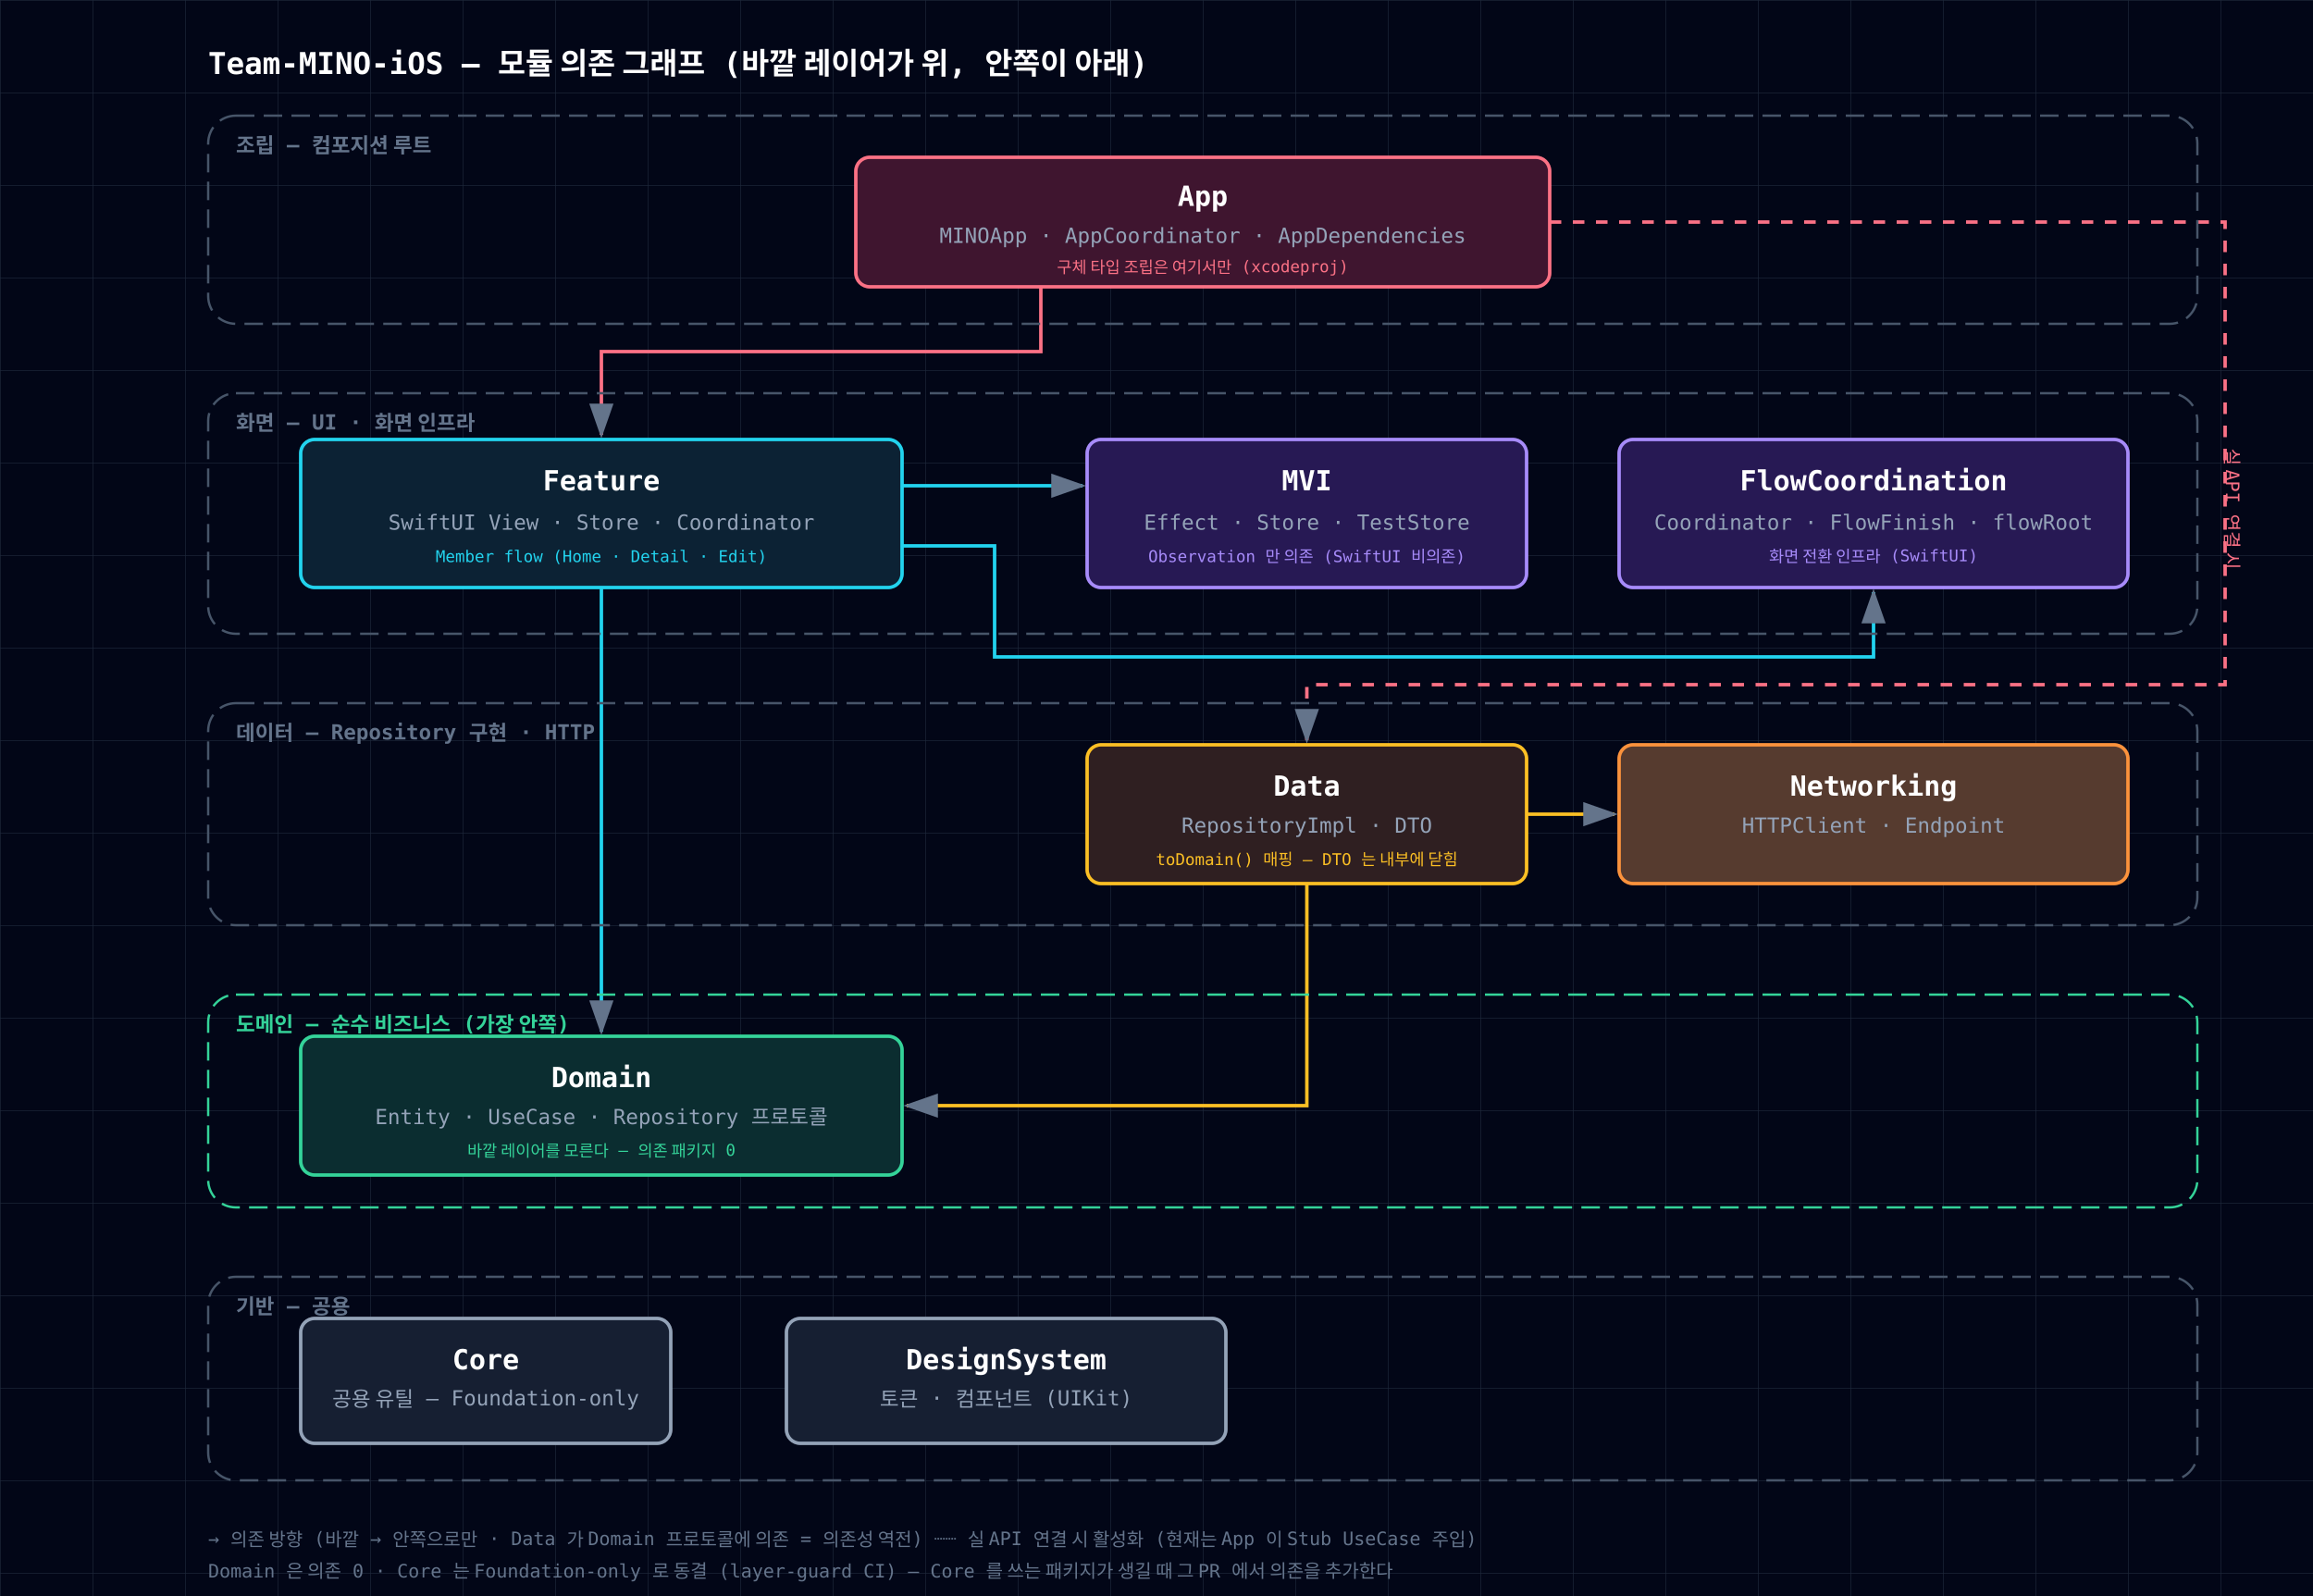
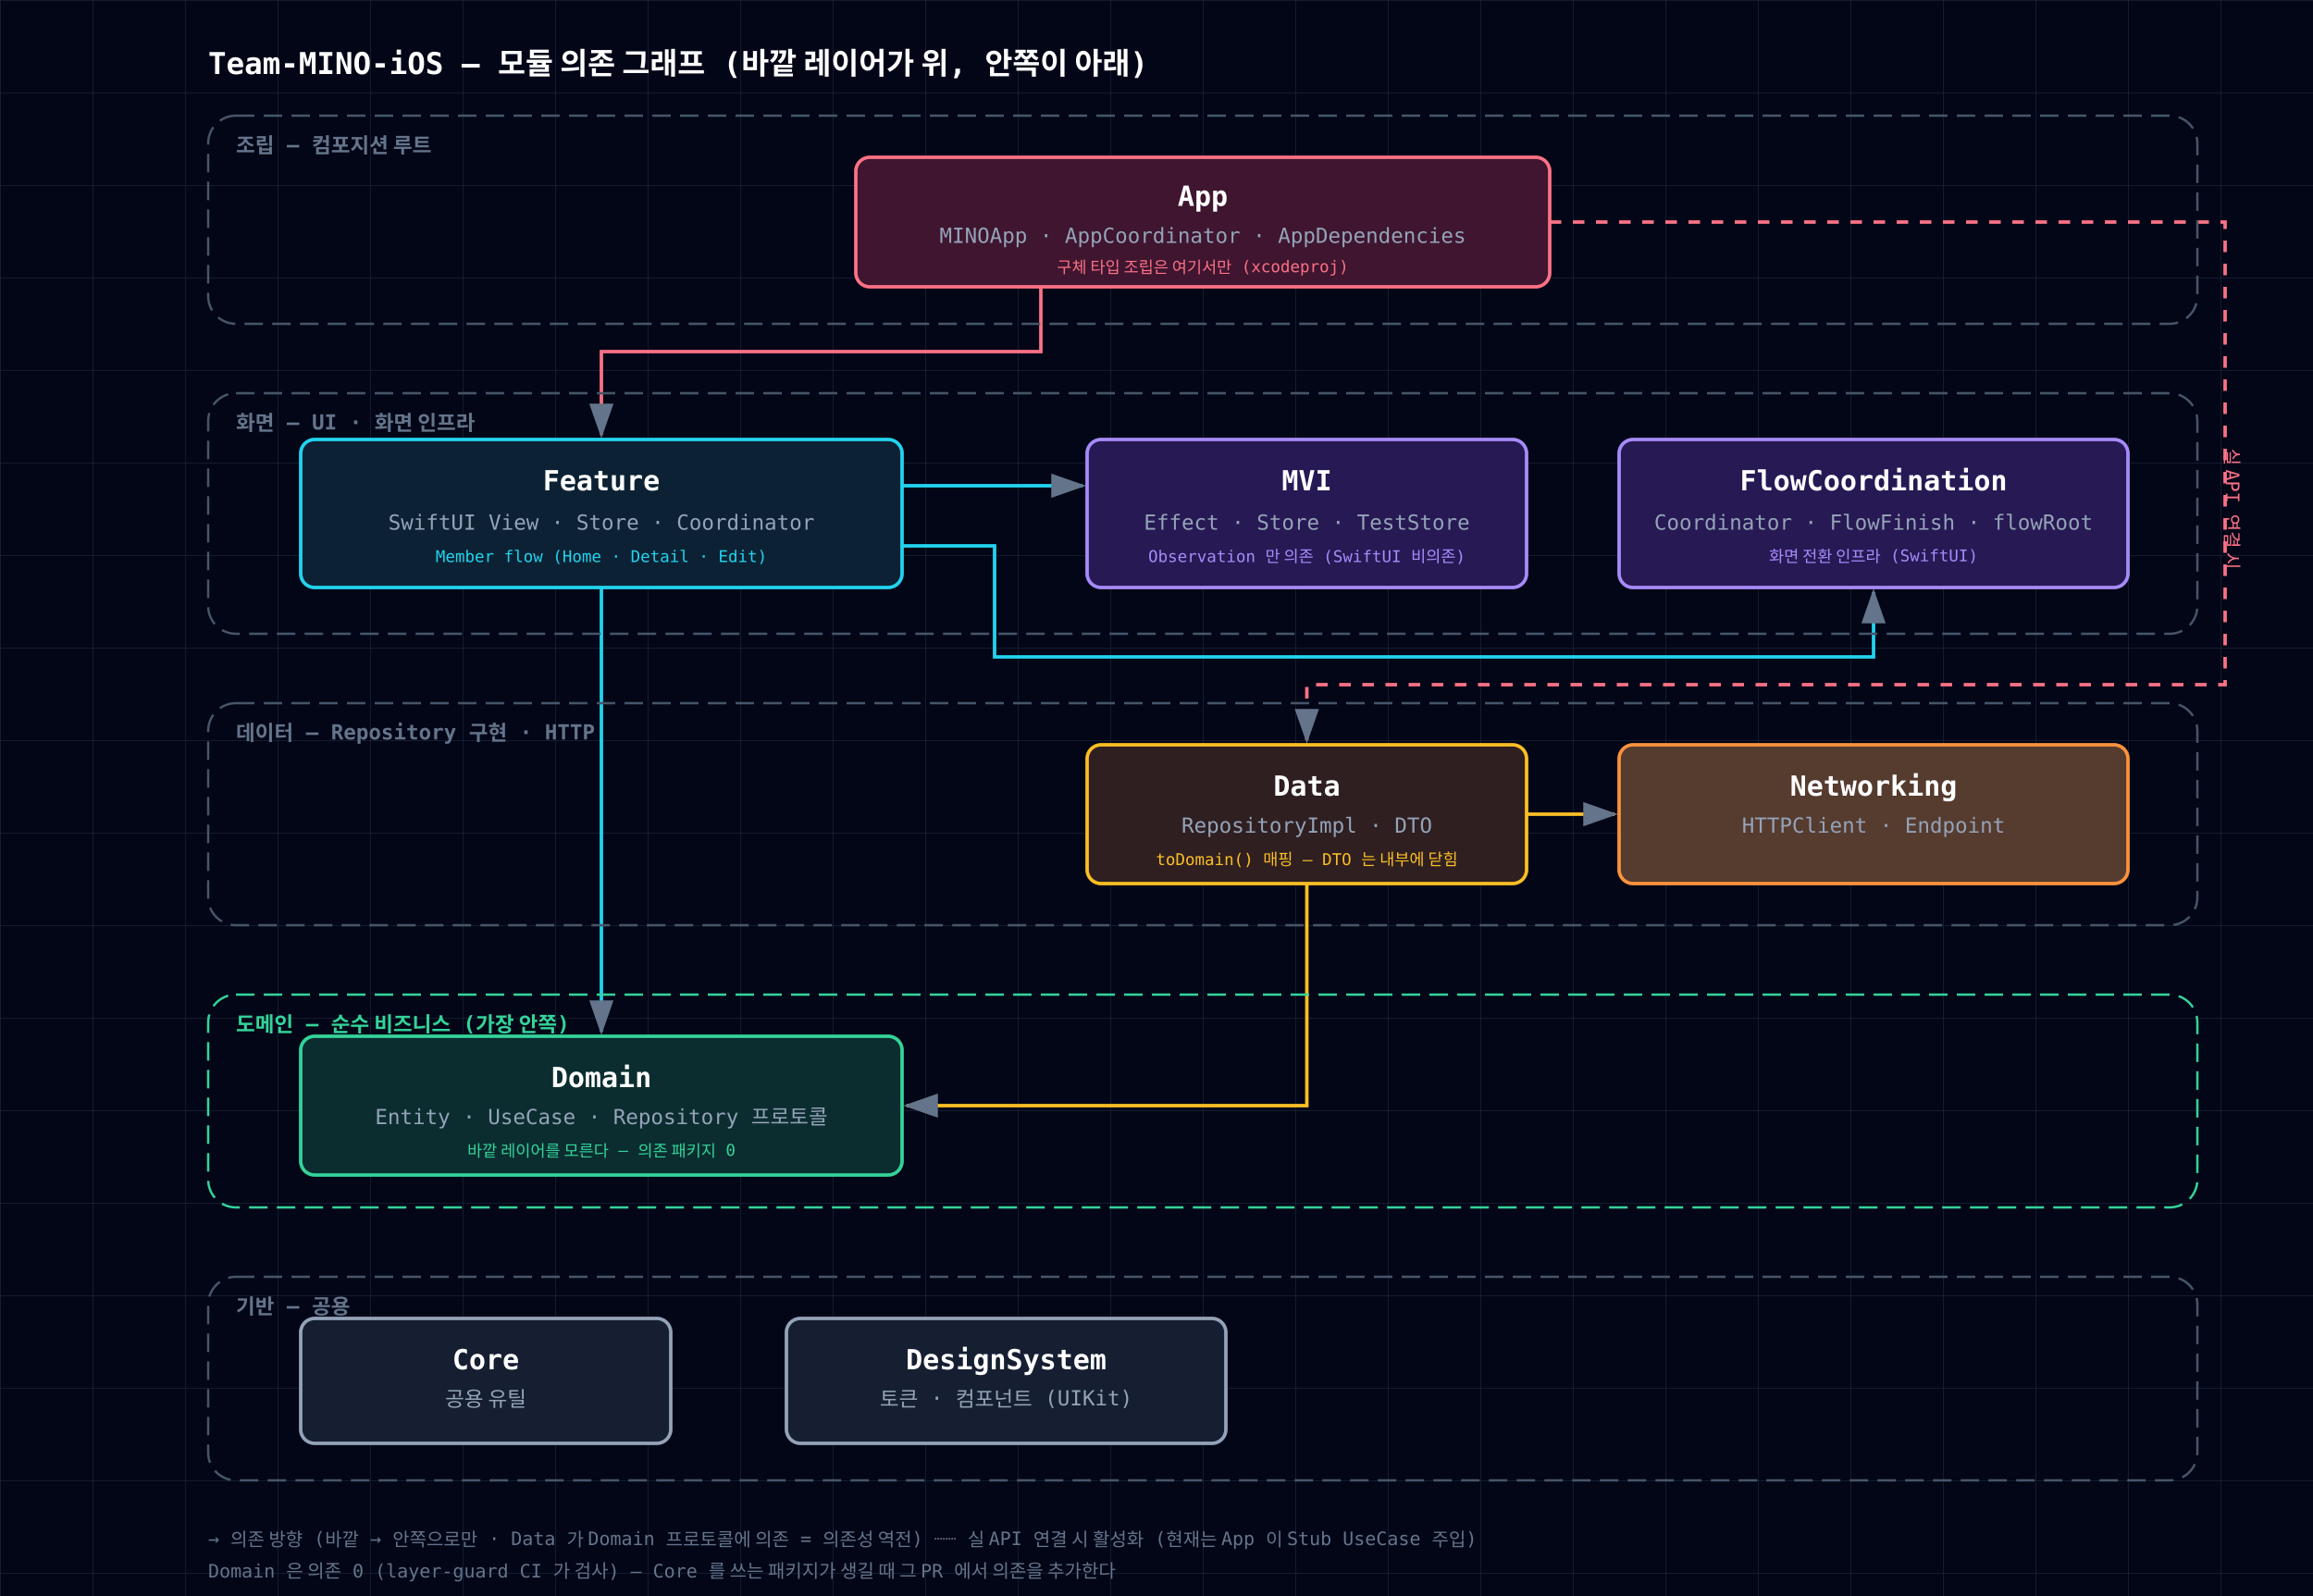
<svg xmlns="http://www.w3.org/2000/svg" viewBox="0 0 1000 690" style="font-family: 'JetBrains Mono', SFMono-Regular, Menlo, Consolas, monospace;">
  <defs>
    <marker id="arrowhead" markerWidth="10" markerHeight="7" refX="9" refY="3.5" orient="auto">
      <polygon points="0 0, 10 3.5, 0 7" fill="#64748b" />
    </marker>
    <pattern id="grid" width="40" height="40" patternUnits="userSpaceOnUse">
      <path d="M 40 0 L 0 0 0 40" fill="none" stroke="#1e293b" stroke-width="0.5" />
    </pattern>
  </defs>
  <rect width="100%" height="100%" fill="#020617" />
  <rect width="100%" height="100%" fill="url(#grid)" />
  <text x="90" y="32" fill="white" font-size="13" font-weight="700">Team-MINO-iOS — 모듈 의존 그래프 (바깥 레이어가 위, 안쪽이 아래)</text>
  <path d="M 450 124 L 450 152 L 260 152 L 260 188" fill="none" stroke="#fb7185" stroke-width="1.5" marker-end="url(#arrowhead)" />
  <path d="M 670 96 L 962 96 L 962 296 L 565 296 L 565 320" fill="none" stroke="#fb7185" stroke-width="1.5" stroke-dasharray="5,5" marker-end="url(#arrowhead)" />
  <text x="962" y="220" fill="#fb7185" font-size="8" text-anchor="middle" transform="rotate(90 962 220)">실 API 연결 시</text>
  <path d="M 390 210 L 468 210" fill="none" stroke="#22d3ee" stroke-width="1.5" marker-end="url(#arrowhead)" />
  <path d="M 390 236 L 430 236 L 430 284 L 810 284 L 810 256" fill="none" stroke="#22d3ee" stroke-width="1.5" marker-end="url(#arrowhead)" />
  <path d="M 260 254 L 260 446" fill="none" stroke="#22d3ee" stroke-width="1.5" marker-end="url(#arrowhead)" />
  <path d="M 565 382 L 565 478 L 392 478" fill="none" stroke="#fbbf24" stroke-width="1.5" marker-end="url(#arrowhead)" />
  <path d="M 660 352 L 698 352" fill="none" stroke="#fbbf24" stroke-width="1.5" marker-end="url(#arrowhead)" />
  <rect x="90" y="50" width="860" height="90" rx="12" fill="transparent" stroke="#475569" stroke-width="1" stroke-dasharray="8,4" />
  <text x="102" y="66" fill="#64748b" font-size="9" font-weight="600">조립 — 컴포지션 루트</text>
  <rect x="90" y="170" width="860" height="104" rx="12" fill="transparent" stroke="#475569" stroke-width="1" stroke-dasharray="8,4" />
  <text x="102" y="186" fill="#64748b" font-size="9" font-weight="600">화면 — UI · 화면 인프라</text>
  <rect x="90" y="304" width="860" height="96" rx="12" fill="transparent" stroke="#475569" stroke-width="1" stroke-dasharray="8,4" />
  <text x="102" y="320" fill="#64748b" font-size="9" font-weight="600">데이터 — Repository 구현 · HTTP</text>
  <rect x="90" y="430" width="860" height="92" rx="12" fill="transparent" stroke="#34d399" stroke-width="1" stroke-dasharray="8,4" />
  <text x="102" y="446" fill="#34d399" font-size="9" font-weight="600">도메인 — 순수 비즈니스 (가장 안쪽)</text>
  <rect x="90" y="552" width="860" height="88" rx="12" fill="transparent" stroke="#475569" stroke-width="1" stroke-dasharray="8,4" />
  <text x="102" y="568" fill="#64748b" font-size="9" font-weight="600">기반 — 공용</text>
  <rect x="370" y="68" width="300" height="56" rx="6" fill="#0f172a" />
  <rect x="370" y="68" width="300" height="56" rx="6" fill="rgba(136, 19, 55, 0.4)" stroke="#fb7185" stroke-width="1.5" />
  <text x="520" y="89" fill="white" font-size="12" font-weight="600" text-anchor="middle">App</text>
  <text x="520" y="105" fill="#94a3b8" font-size="9" text-anchor="middle">MINOApp · AppCoordinator · AppDependencies</text>
  <text x="520" y="118" fill="#fb7185" font-size="7" text-anchor="middle">구체 타입 조립은 여기서만 (xcodeproj)</text>
  <rect x="130" y="190" width="260" height="64" rx="6" fill="#0f172a" />
  <rect x="130" y="190" width="260" height="64" rx="6" fill="rgba(8, 51, 68, 0.4)" stroke="#22d3ee" stroke-width="1.5" />
  <text x="260" y="212" fill="white" font-size="12" font-weight="600" text-anchor="middle">Feature</text>
  <text x="260" y="229" fill="#94a3b8" font-size="9" text-anchor="middle">SwiftUI View · Store · Coordinator</text>
  <text x="260" y="243" fill="#22d3ee" font-size="7" text-anchor="middle">Member flow (Home · Detail · Edit)</text>
  <rect x="470" y="190" width="190" height="64" rx="6" fill="#0f172a" />
  <rect x="470" y="190" width="190" height="64" rx="6" fill="rgba(76, 29, 149, 0.4)" stroke="#a78bfa" stroke-width="1.5" />
  <text x="565" y="212" fill="white" font-size="12" font-weight="600" text-anchor="middle">MVI</text>
  <text x="565" y="229" fill="#94a3b8" font-size="9" text-anchor="middle">Effect · Store · TestStore</text>
  <text x="565" y="243" fill="#a78bfa" font-size="7" text-anchor="middle">Observation 만 의존 (SwiftUI 비의존)</text>
  <rect x="700" y="190" width="220" height="64" rx="6" fill="#0f172a" />
  <rect x="700" y="190" width="220" height="64" rx="6" fill="rgba(76, 29, 149, 0.4)" stroke="#a78bfa" stroke-width="1.5" />
  <text x="810" y="212" fill="white" font-size="12" font-weight="600" text-anchor="middle">FlowCoordination</text>
  <text x="810" y="229" fill="#94a3b8" font-size="9" text-anchor="middle">Coordinator · FlowFinish · flowRoot</text>
  <text x="810" y="243" fill="#a78bfa" font-size="7" text-anchor="middle">화면 전환 인프라 (SwiftUI)</text>
  <rect x="470" y="322" width="190" height="60" rx="6" fill="#0f172a" />
  <rect x="470" y="322" width="190" height="60" rx="6" fill="rgba(120, 53, 15, 0.3)" stroke="#fbbf24" stroke-width="1.5" />
  <text x="565" y="344" fill="white" font-size="12" font-weight="600" text-anchor="middle">Data</text>
  <text x="565" y="360" fill="#94a3b8" font-size="9" text-anchor="middle">RepositoryImpl · DTO</text>
  <text x="565" y="374" fill="#fbbf24" font-size="7" text-anchor="middle">toDomain() 매핑 — DTO 는 내부에 닫힘</text>
  <rect x="700" y="322" width="220" height="60" rx="6" fill="#0f172a" />
  <rect x="700" y="322" width="220" height="60" rx="6" fill="rgba(251, 146, 60, 0.3)" stroke="#fb923c" stroke-width="1.5" />
  <text x="810" y="344" fill="white" font-size="12" font-weight="600" text-anchor="middle">Networking</text>
  <text x="810" y="360" fill="#94a3b8" font-size="9" text-anchor="middle">HTTPClient · Endpoint</text>
  <rect x="130" y="448" width="260" height="60" rx="6" fill="#0f172a" />
  <rect x="130" y="448" width="260" height="60" rx="6" fill="rgba(6, 78, 59, 0.4)" stroke="#34d399" stroke-width="1.5" />
  <text x="260" y="470" fill="white" font-size="12" font-weight="600" text-anchor="middle">Domain</text>
  <text x="260" y="486" fill="#94a3b8" font-size="9" text-anchor="middle">Entity · UseCase · Repository 프로토콜</text>
  <text x="260" y="500" fill="#34d399" font-size="7" text-anchor="middle">바깥 레이어를 모른다 — 의존 패키지 0</text>
  <rect x="130" y="570" width="160" height="54" rx="6" fill="#0f172a" />
  <rect x="130" y="570" width="160" height="54" rx="6" fill="rgba(30, 41, 59, 0.5)" stroke="#94a3b8" stroke-width="1.5" />
  <text x="210" y="592" fill="white" font-size="12" font-weight="600" text-anchor="middle">Core</text>
-   <text x="210" y="608" fill="#94a3b8" font-size="9" text-anchor="middle">공용 유틸 — Foundation-only</text>
+   <text x="210" y="608" fill="#94a3b8" font-size="9" text-anchor="middle">공용 유틸</text>
  <rect x="340" y="570" width="190" height="54" rx="6" fill="#0f172a" />
  <rect x="340" y="570" width="190" height="54" rx="6" fill="rgba(30, 41, 59, 0.5)" stroke="#94a3b8" stroke-width="1.5" />
  <text x="435" y="592" fill="white" font-size="12" font-weight="600" text-anchor="middle">DesignSystem</text>
  <text x="435" y="608" fill="#94a3b8" font-size="9" text-anchor="middle">토큰 · 컴포넌트 (UIKit)</text>
  <text x="90" y="668" fill="#64748b" font-size="8">→  의존 방향 (바깥 → 안쪽으로만 · Data 가 Domain 프로토콜에 의존 = 의존성 역전)      ┈┈  실 API 연결 시 활성화 (현재는 App 이 Stub UseCase 주입)</text>
-   <text x="90" y="682" fill="#64748b" font-size="8">Domain 은 의존 0 · Core 는 Foundation-only 로 동결 (layer-guard CI) — Core 를 쓰는 패키지가 생길 때 그 PR 에서 의존을 추가한다</text>
+   <text x="90" y="682" fill="#64748b" font-size="8">Domain 은 의존 0 (layer-guard CI 가 검사) — Core 를 쓰는 패키지가 생길 때 그 PR 에서 의존을 추가한다</text>
</svg>
